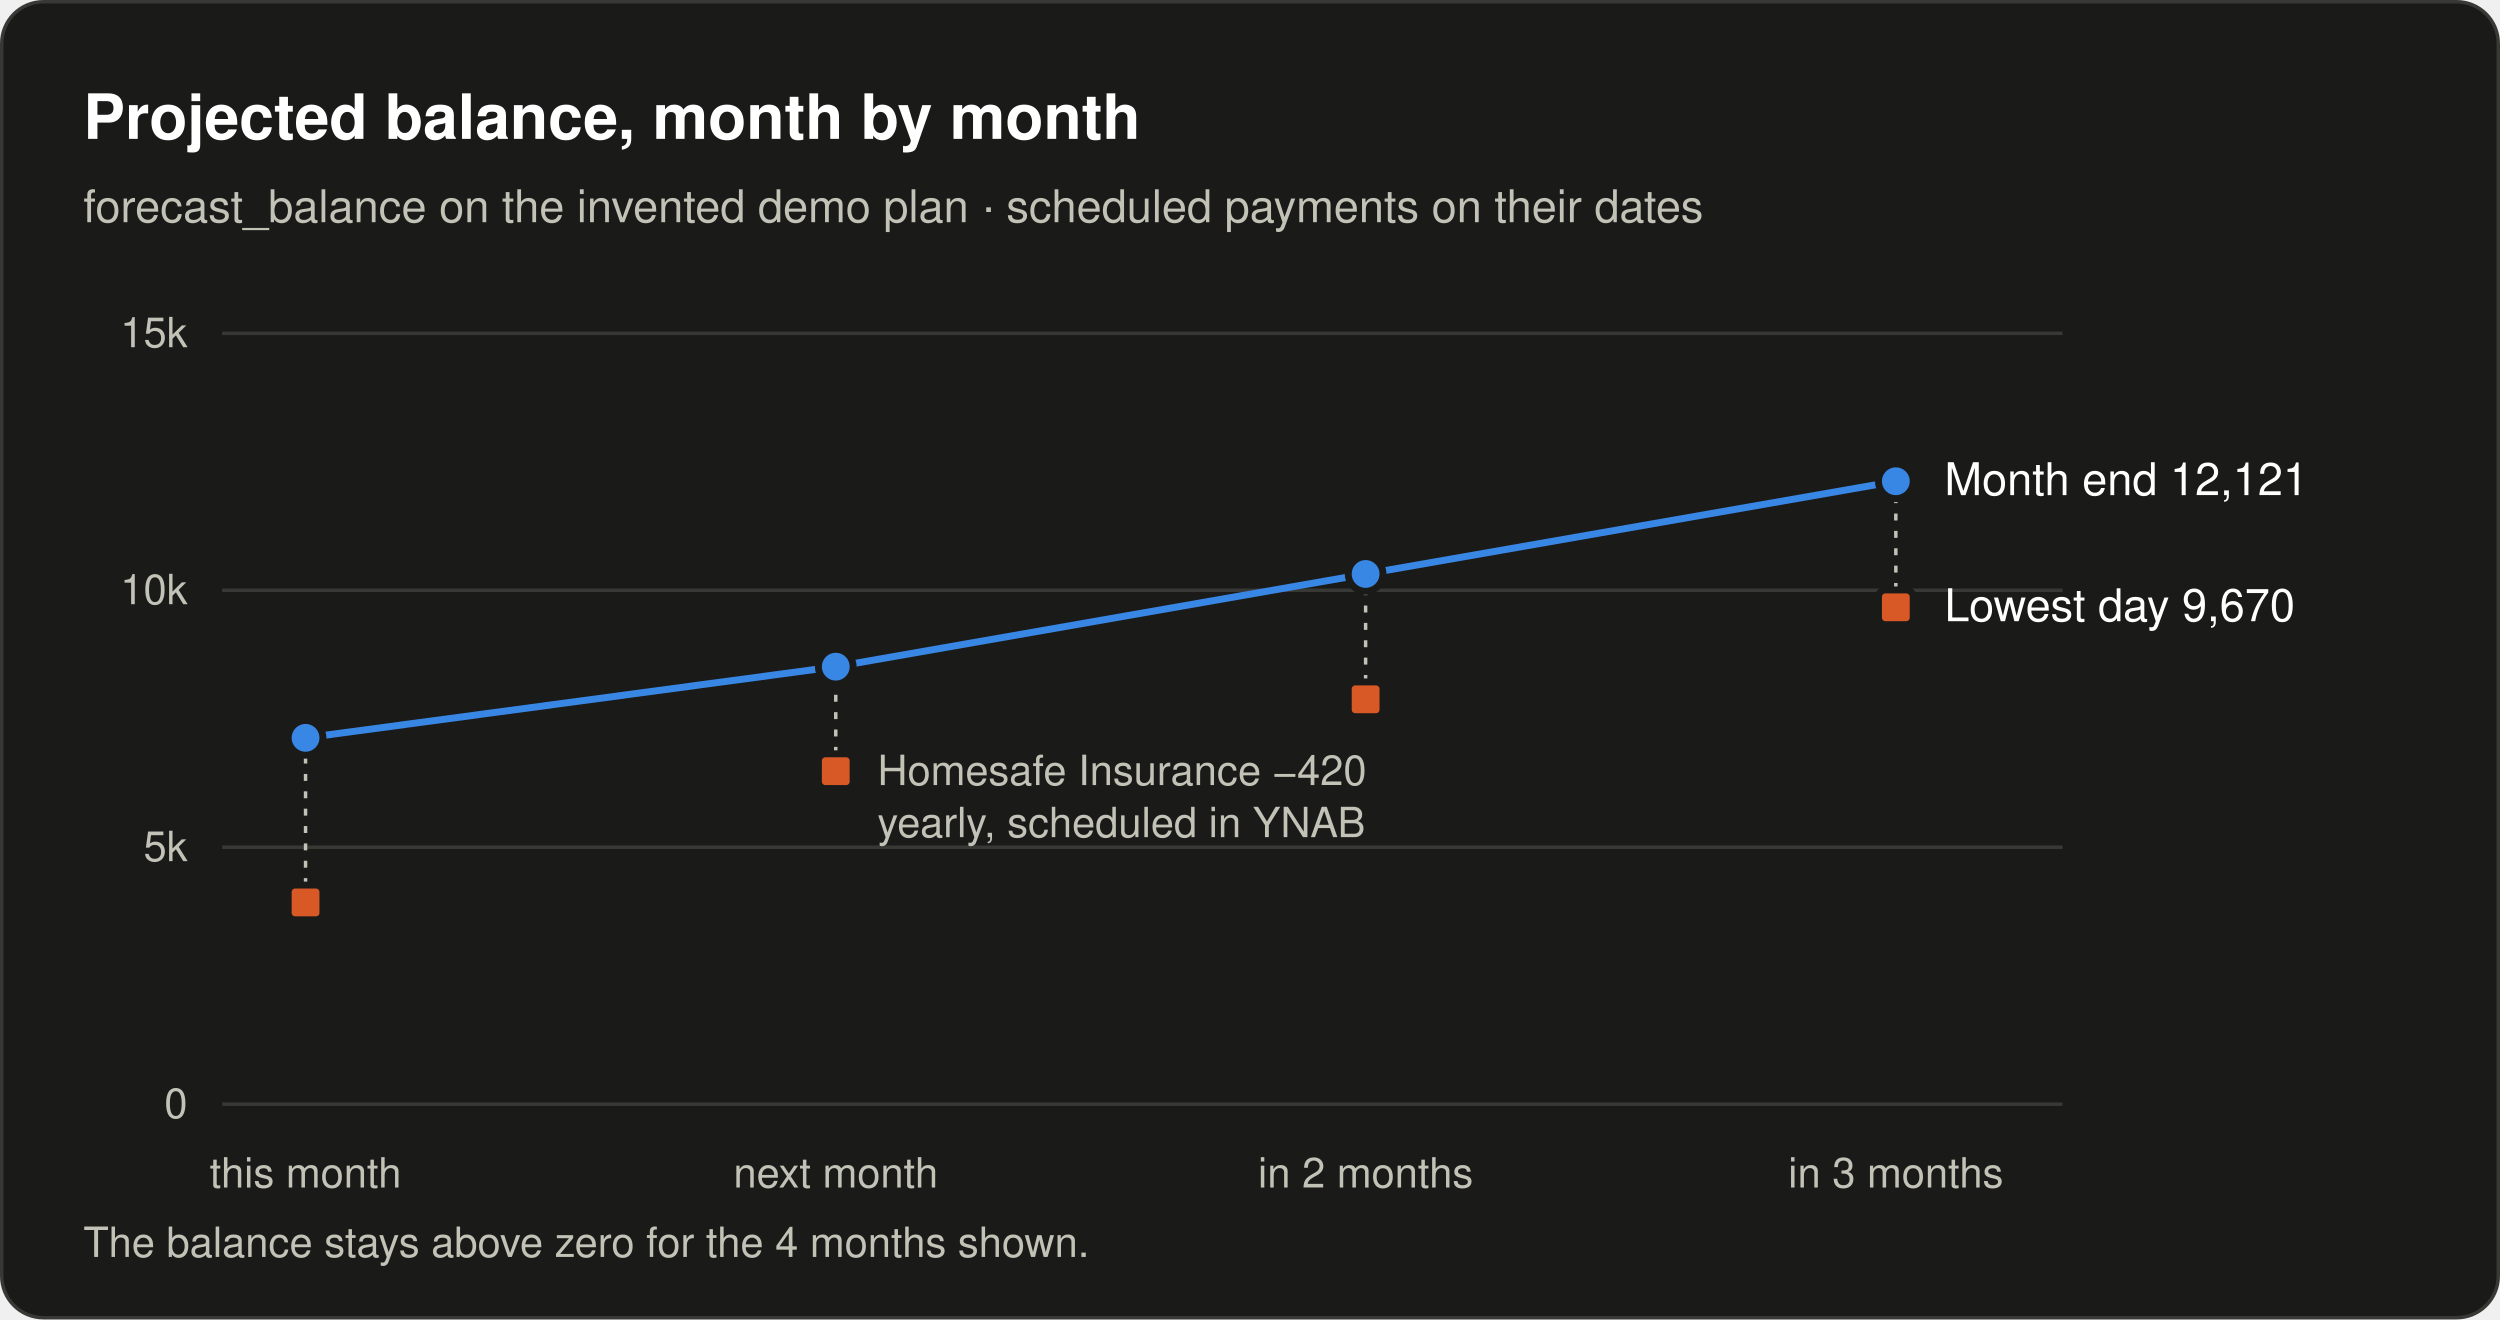
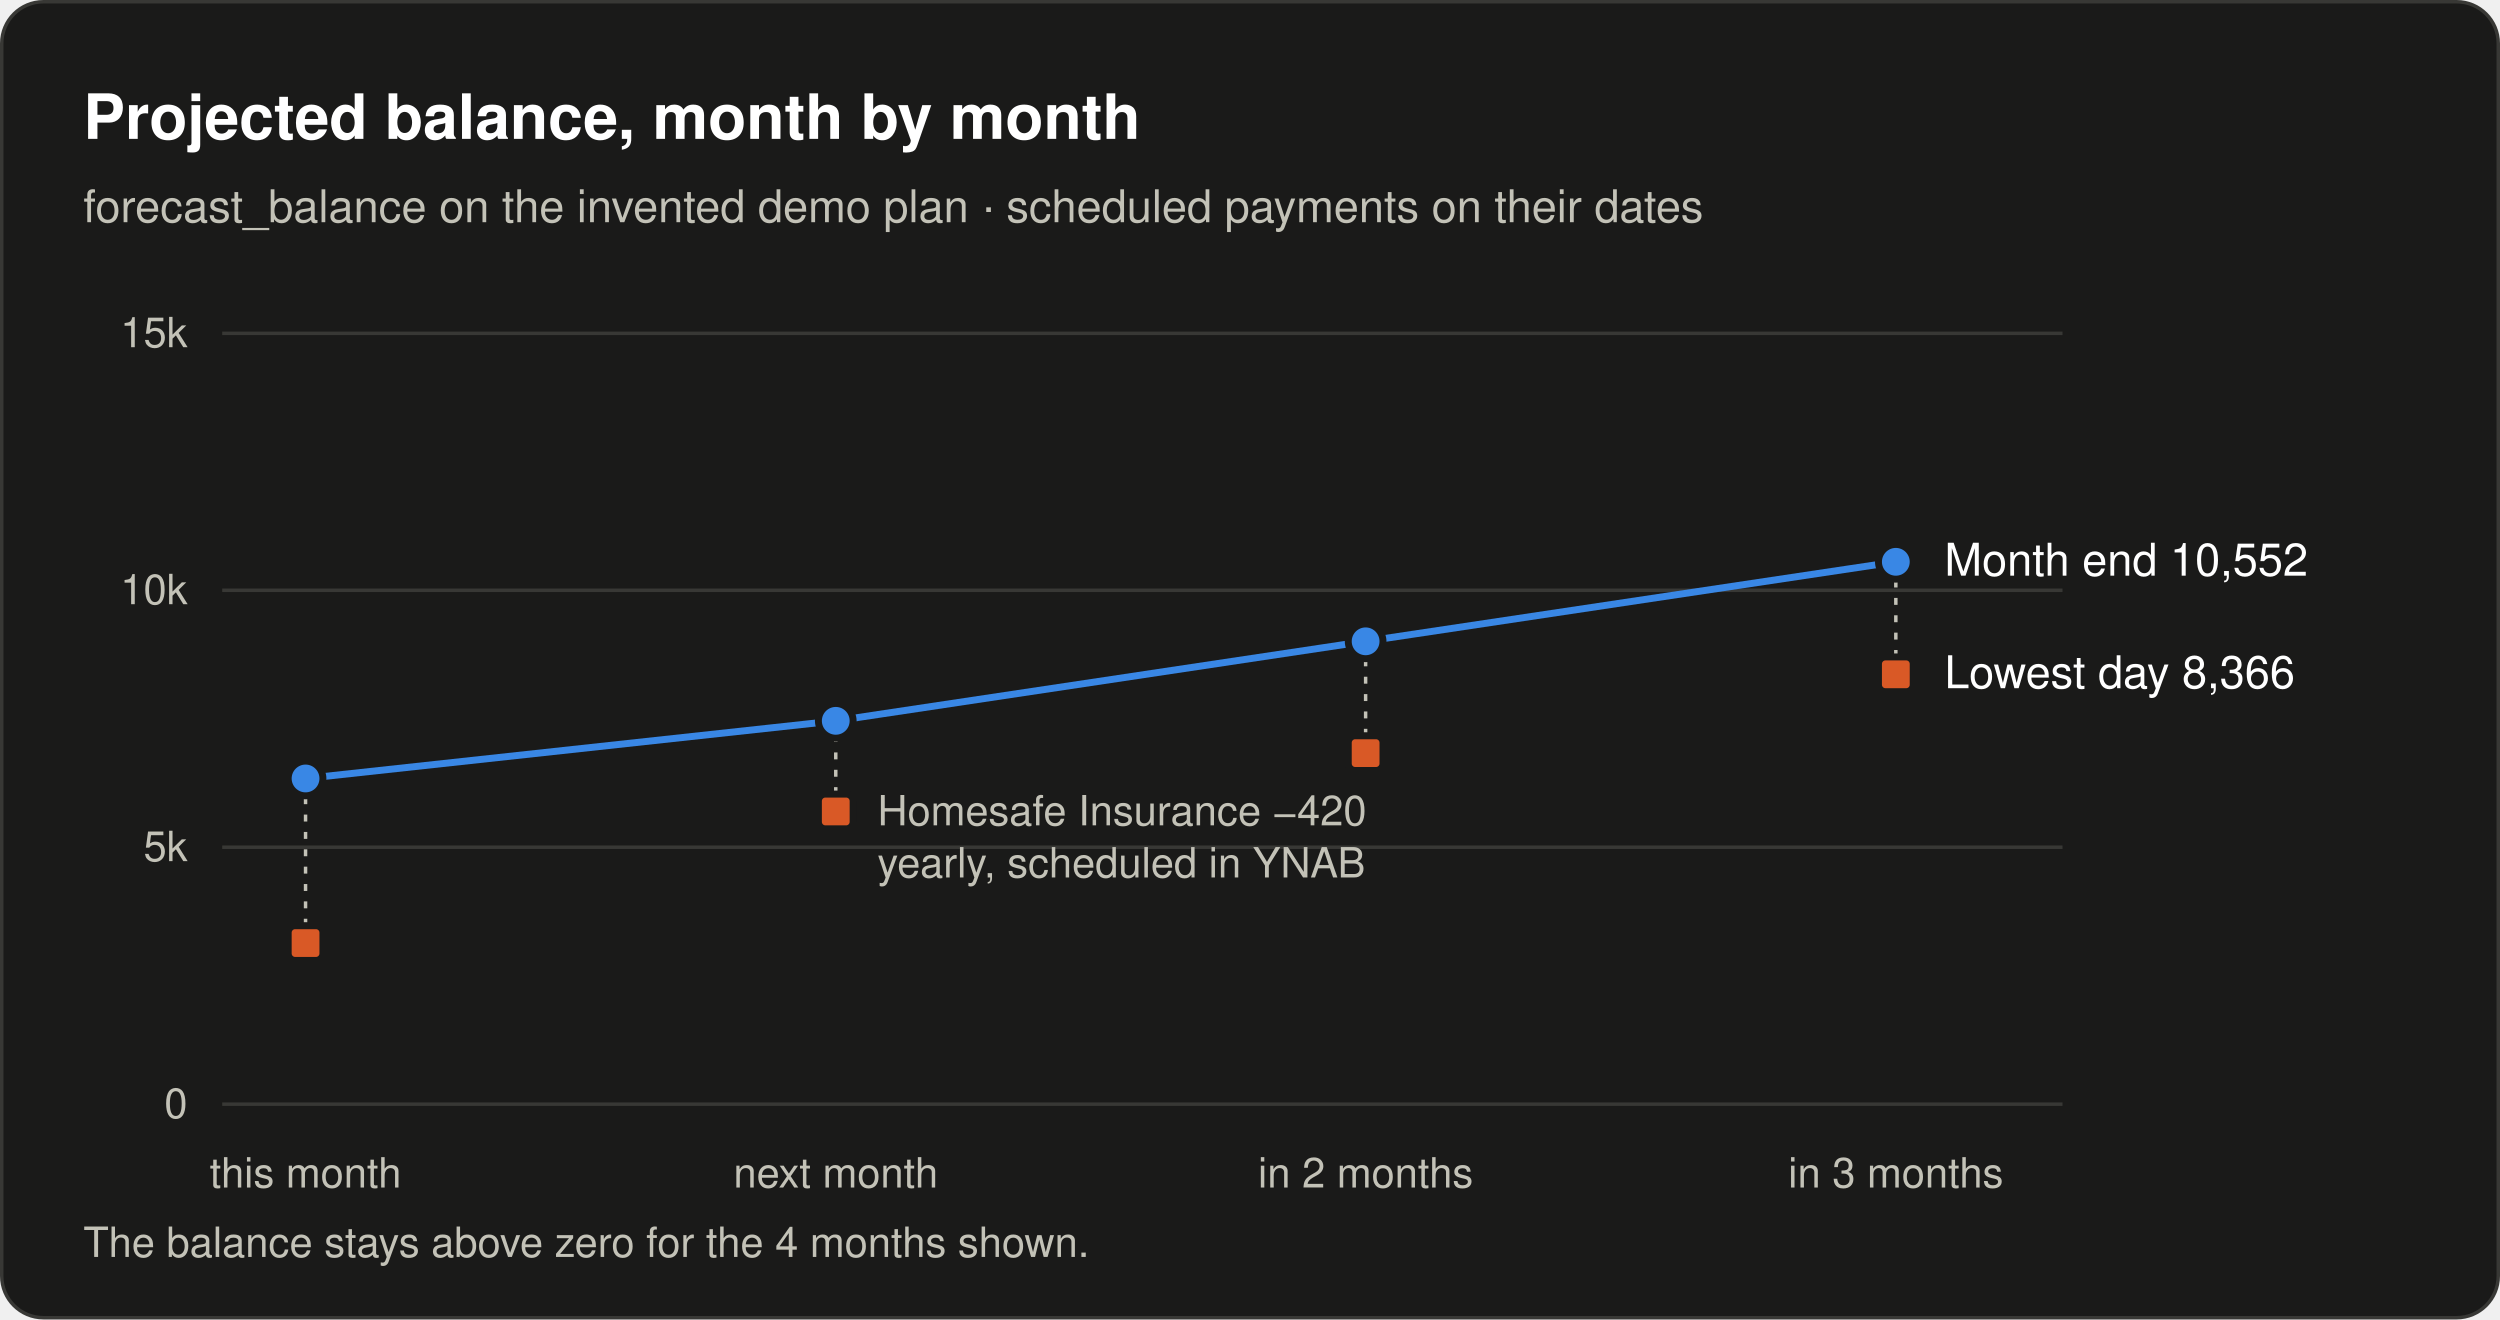
<svg xmlns="http://www.w3.org/2000/svg" width="720" height="380" viewBox="0 0 720 380" font-family="-apple-system, BlinkMacSystemFont, 'Segoe UI', Helvetica, Arial, sans-serif" role="img" aria-labelledby="title desc">
  <rect x="0.5" y="0.5" width="719" height="379" rx="12" fill="#1a1a19" stroke="#383835" />
  <text x="24" y="40" font-size="18" font-weight="600" fill="#ffffff">Projected balance, month by month</text>
  <text x="24" y="64" font-size="13" fill="#c3c2b7">forecast_balance on the invented demo plan · scheduled payments on their dates</text>
  <line x1="64" x2="594" y1="318.0" y2="318.0" stroke="#383835" stroke-width="1" />
  <text x="54" y="322.0" font-size="12" text-anchor="end" fill="#c3c2b7">0</text>
  <line x1="64" x2="594" y1="244.0" y2="244.0" stroke="#383835" stroke-width="1" />
  <text x="54" y="248.0" font-size="12" text-anchor="end" fill="#c3c2b7">5k</text>
  <line x1="64" x2="594" y1="170.0" y2="170.0" stroke="#383835" stroke-width="1" />
  <text x="54" y="174.0" font-size="12" text-anchor="end" fill="#c3c2b7">10k</text>
  <line x1="64" x2="594" y1="96.0" y2="96.0" stroke="#383835" stroke-width="1" />
  <text x="54" y="100.0" font-size="12" text-anchor="end" fill="#c3c2b7">15k</text>
  <text x="88.0" y="342" font-size="12" text-anchor="middle" fill="#c3c2b7">this month</text>
-   <line x1="88.0" x2="88.0" y1="259.9" y2="212.5" stroke="#c3c2b7" stroke-width="1" stroke-dasharray="2 3" />
+   <line x1="88.0" x2="88.0" y1="271.6" y2="224.2" stroke="#c3c2b7" stroke-width="1" stroke-dasharray="2 3" />
  <text x="240.7" y="342" font-size="12" text-anchor="middle" fill="#c3c2b7">next month</text>
-   <line x1="240.7" x2="240.7" y1="222.1" y2="192.0" stroke="#c3c2b7" stroke-width="1" stroke-dasharray="2 3" />
+   <line x1="240.7" x2="240.7" y1="233.7" y2="207.6" stroke="#c3c2b7" stroke-width="1" stroke-dasharray="2 3" />
  <text x="393.3" y="342" font-size="12" text-anchor="middle" fill="#c3c2b7">in 2 months</text>
-   <line x1="393.3" x2="393.3" y1="201.4" y2="165.3" stroke="#c3c2b7" stroke-width="1" stroke-dasharray="2 3" />
+   <line x1="393.3" x2="393.3" y1="216.9" y2="184.7" stroke="#c3c2b7" stroke-width="1" stroke-dasharray="2 3" />
  <text x="546.0" y="342" font-size="12" text-anchor="middle" fill="#c3c2b7">in 3 months</text>
-   <line x1="546.0" x2="546.0" y1="174.9" y2="138.6" stroke="#c3c2b7" stroke-width="1" stroke-dasharray="2 3" />
-   <polyline points="88.0,212.5 240.7,192.0 393.3,165.3 546.0,138.6" fill="none" stroke="#3987e5" stroke-width="2" stroke-linejoin="round" />
-   <circle cx="88.0" cy="212.5" r="5" fill="#3987e5" stroke="#1a1a19" stroke-width="2" />
-   <rect x="83.0" y="254.9" width="10" height="10" rx="2" fill="#d95926" stroke="#1a1a19" stroke-width="2" />
-   <circle cx="240.7" cy="192.0" r="5" fill="#3987e5" stroke="#1a1a19" stroke-width="2" />
-   <rect x="235.7" y="217.1" width="10" height="10" rx="2" fill="#d95926" stroke="#1a1a19" stroke-width="2" />
-   <circle cx="393.3" cy="165.3" r="5" fill="#3987e5" stroke="#1a1a19" stroke-width="2" />
-   <rect x="388.3" y="196.4" width="10" height="10" rx="2" fill="#d95926" stroke="#1a1a19" stroke-width="2" />
-   <circle cx="546.0" cy="138.6" r="5" fill="#3987e5" stroke="#1a1a19" stroke-width="2" />
-   <rect x="541.0" y="169.9" width="10" height="10" rx="2" fill="#d95926" stroke="#1a1a19" stroke-width="2" />
-   <text x="560.0" y="142.6" font-size="13" fill="#ffffff">Month end 12,121</text>
-   <text x="560.0" y="178.9" font-size="13" fill="#ffffff">Lowest day 9,670</text>
-   <text x="252.7" y="226.1" font-size="12" fill="#c3c2b7">
+   <line x1="546.0" x2="546.0" y1="194.2" y2="161.8" stroke="#c3c2b7" stroke-width="1" stroke-dasharray="2 3" />
+   <polyline points="88.0,224.2 240.7,207.6 393.3,184.7 546.0,161.8" fill="none" stroke="#3987e5" stroke-width="2" stroke-linejoin="round" />
+   <circle cx="88.0" cy="224.2" r="5" fill="#3987e5" stroke="#1a1a19" stroke-width="2" />
+   <rect x="83.0" y="266.6" width="10" height="10" rx="2" fill="#d95926" stroke="#1a1a19" stroke-width="2" />
+   <circle cx="240.7" cy="207.6" r="5" fill="#3987e5" stroke="#1a1a19" stroke-width="2" />
+   <rect x="235.7" y="228.7" width="10" height="10" rx="2" fill="#d95926" stroke="#1a1a19" stroke-width="2" />
+   <circle cx="393.3" cy="184.7" r="5" fill="#3987e5" stroke="#1a1a19" stroke-width="2" />
+   <rect x="388.3" y="211.9" width="10" height="10" rx="2" fill="#d95926" stroke="#1a1a19" stroke-width="2" />
+   <circle cx="546.0" cy="161.8" r="5" fill="#3987e5" stroke="#1a1a19" stroke-width="2" />
+   <rect x="541.0" y="189.2" width="10" height="10" rx="2" fill="#d95926" stroke="#1a1a19" stroke-width="2" />
+   <text x="560.0" y="165.8" font-size="13" fill="#ffffff">Month end 10,552</text>
+   <text x="560.0" y="198.2" font-size="13" fill="#ffffff">Lowest day 8,366</text>
+   <text x="252.7" y="237.7" font-size="12" fill="#c3c2b7">
    <tspan>Homesafe Insurance −420</tspan>
    <tspan x="252.7" dy="15">yearly, scheduled in YNAB</tspan>
  </text>
  <text x="24" y="362" font-size="12" fill="#c3c2b7">The balance stays above zero for the 4 months shown.</text>
</svg>
